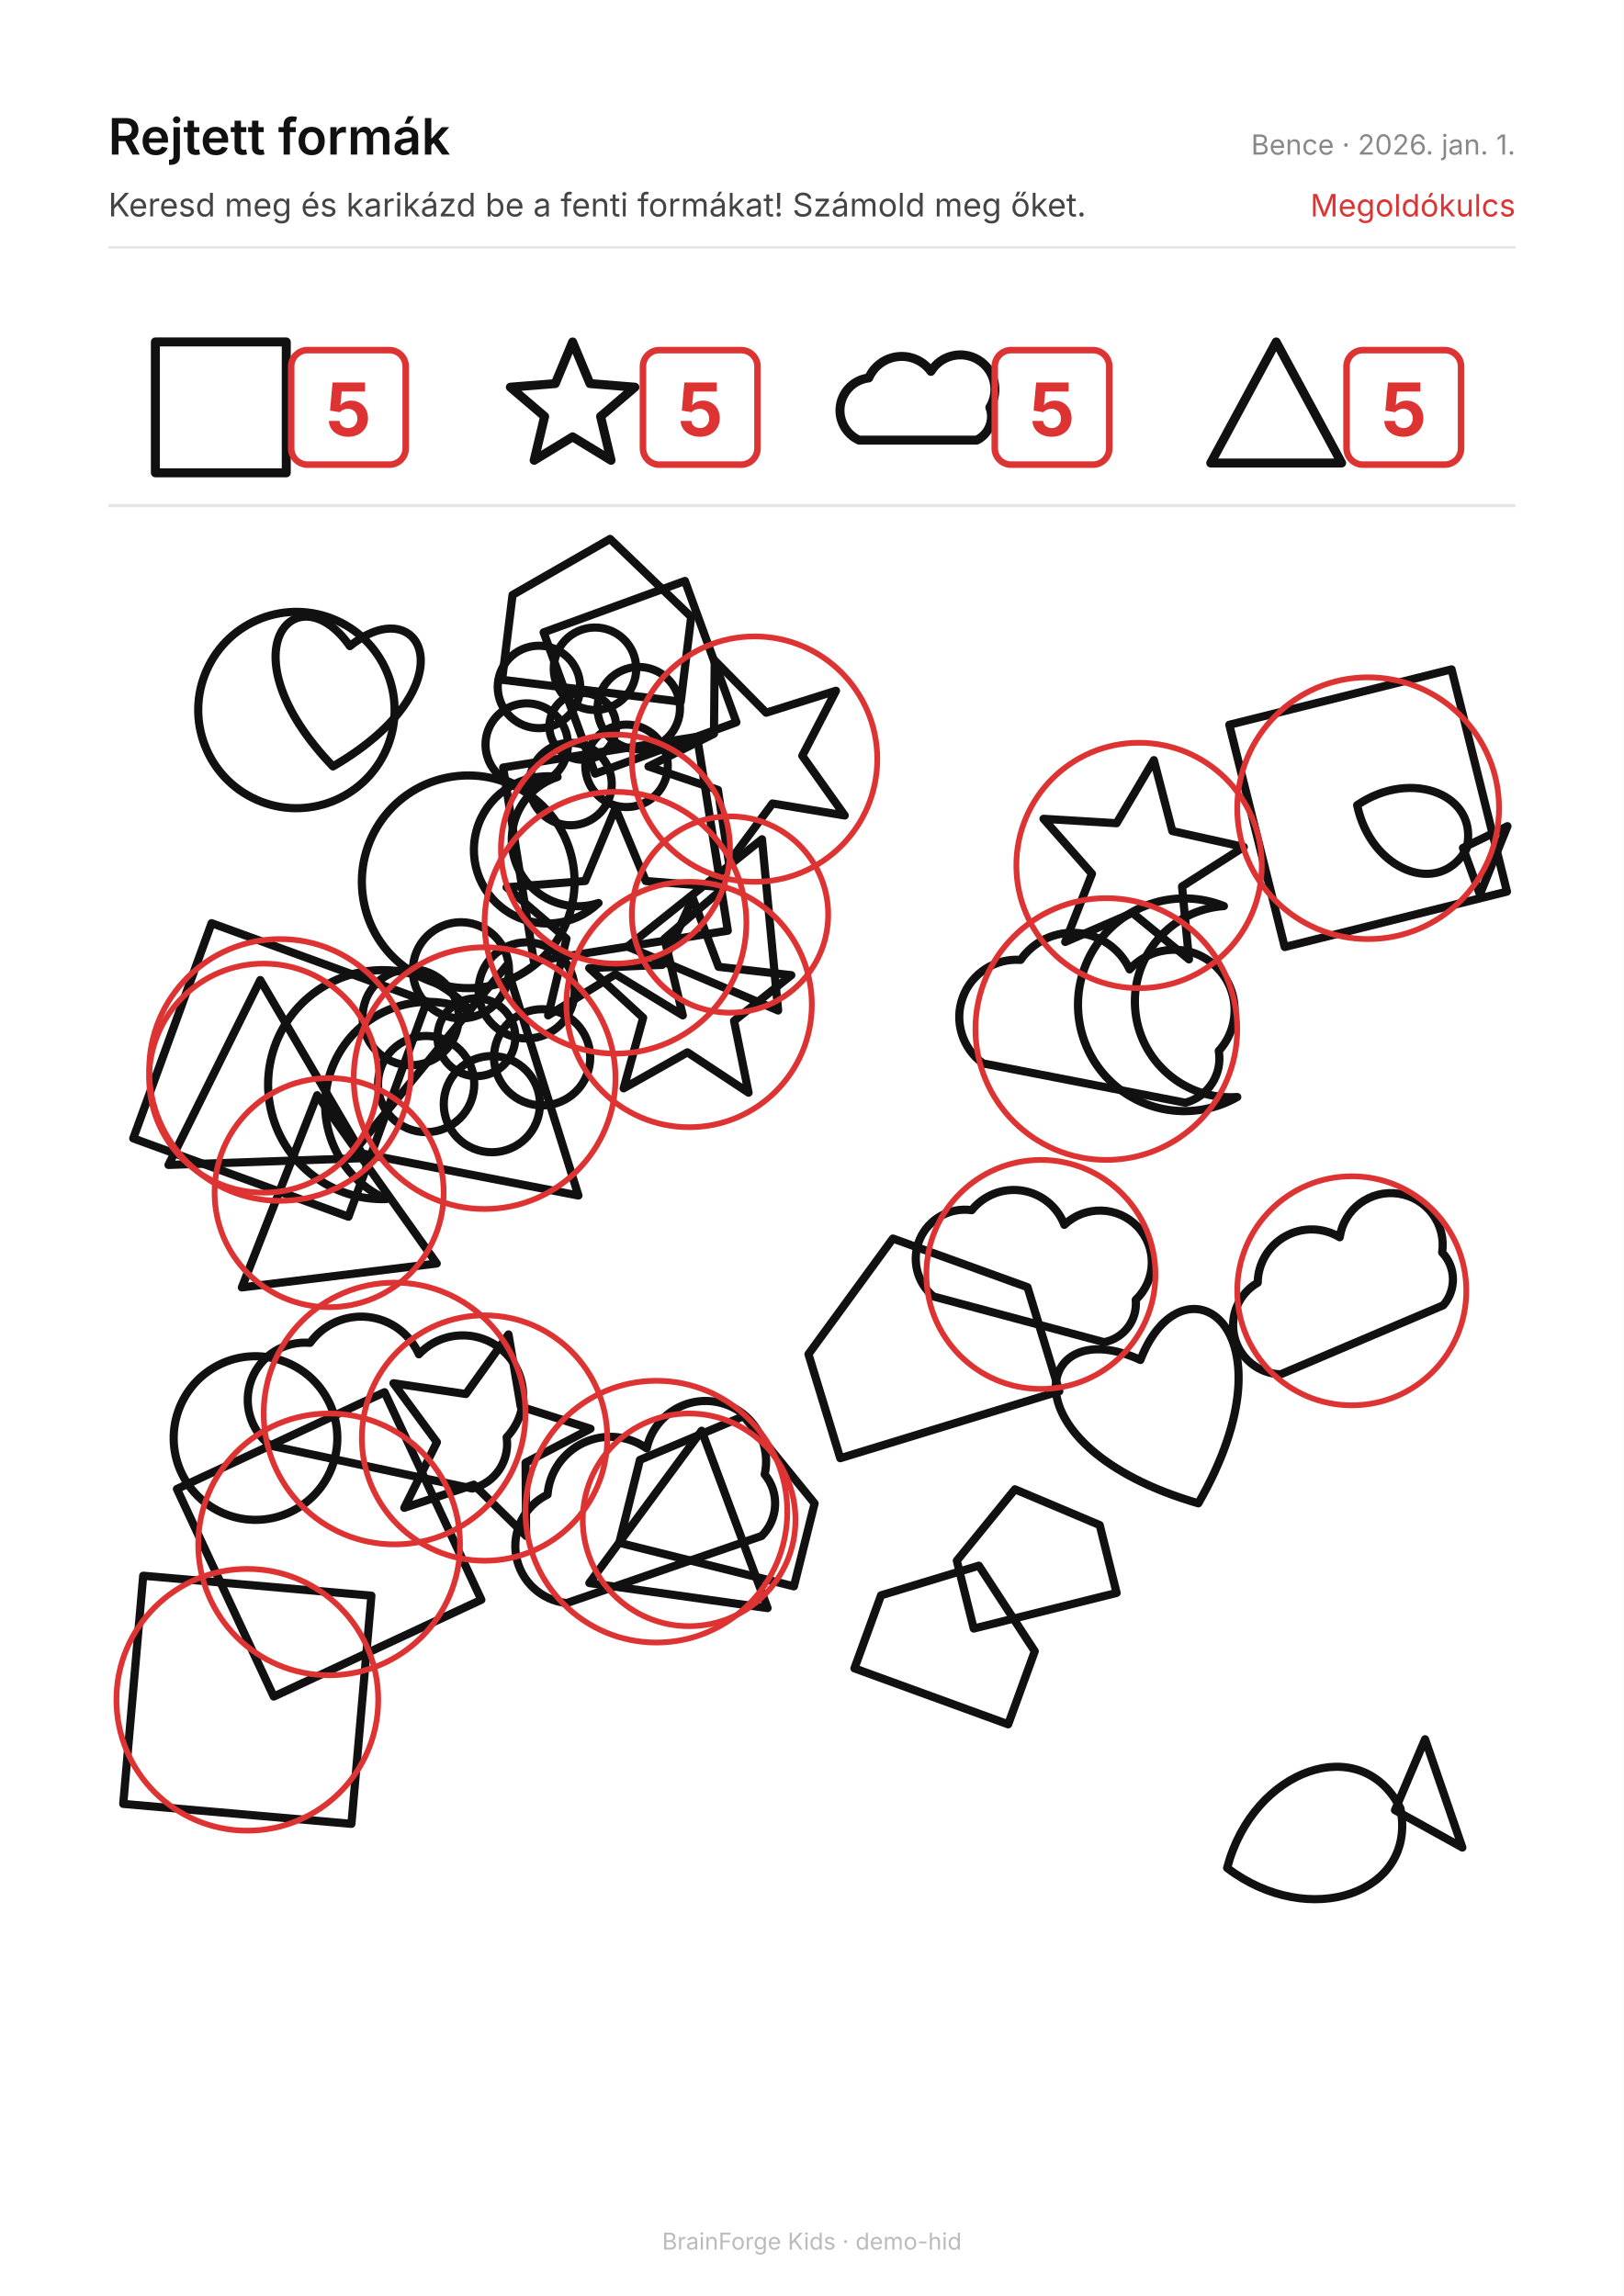
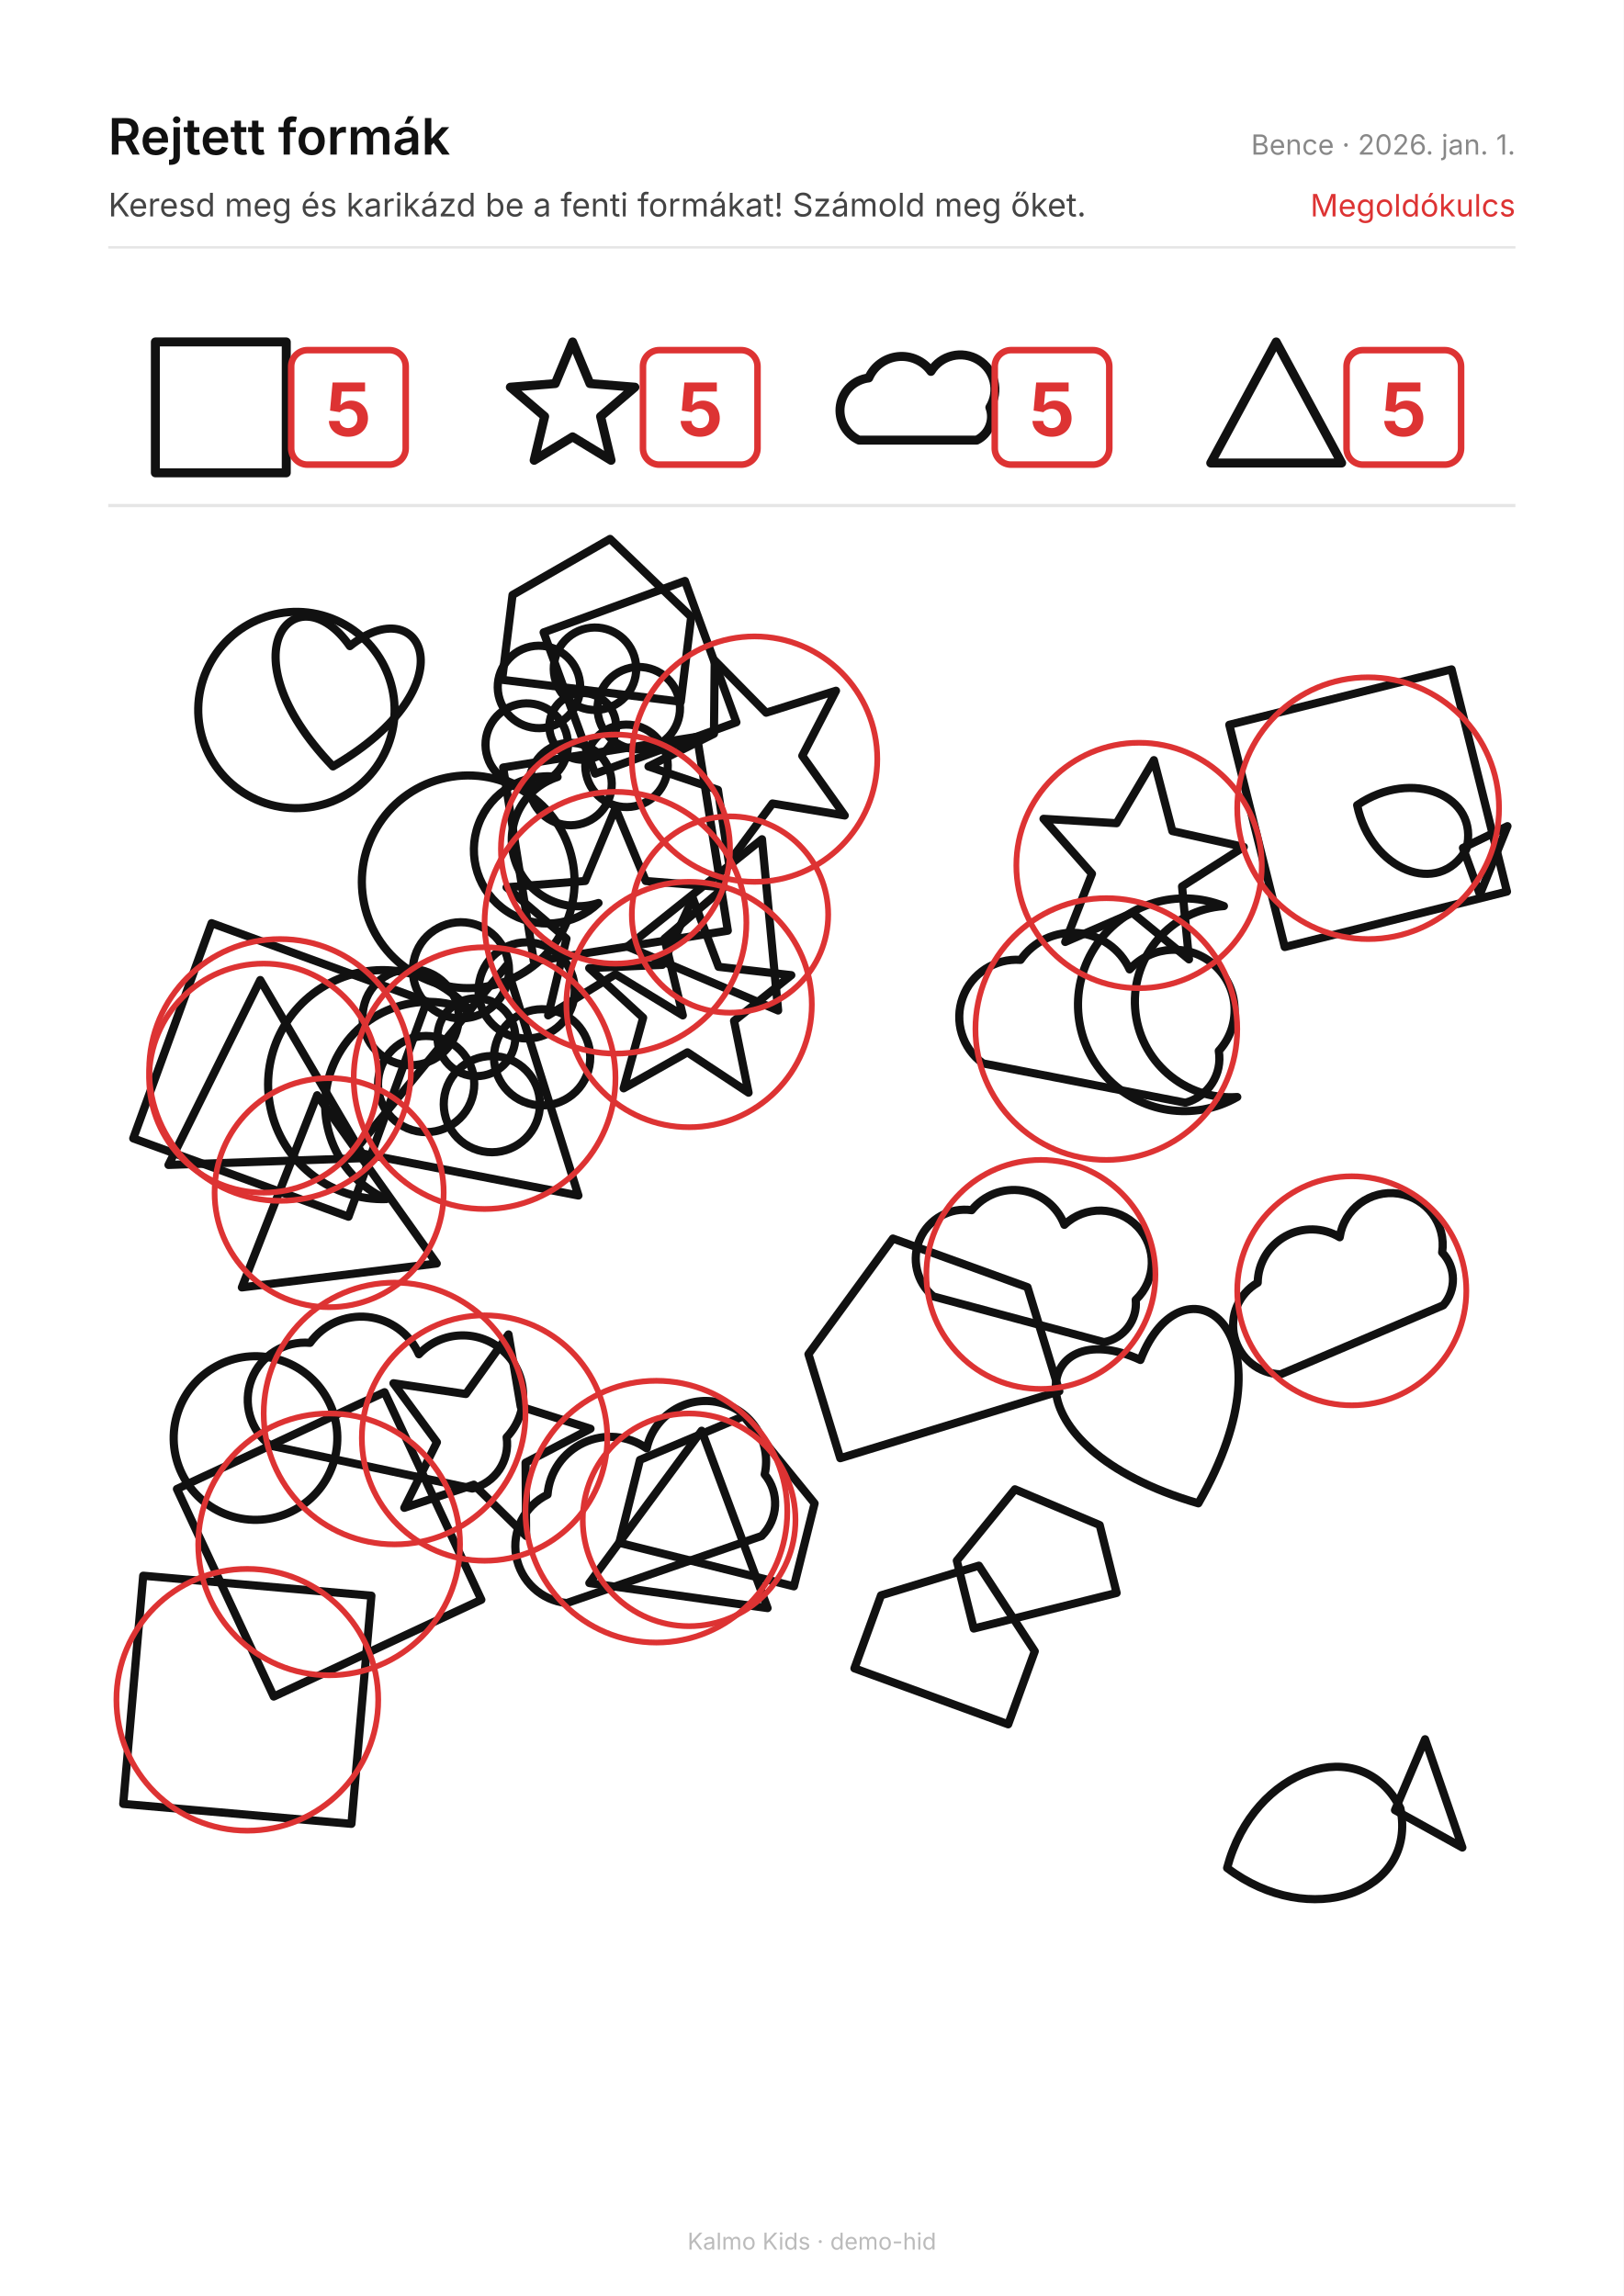
<svg xmlns="http://www.w3.org/2000/svg" width="210mm" height="297mm" viewBox="0 0 210 297" font-family="system-ui, -apple-system, sans-serif">
  <rect width="210" height="297" fill="#fff" />
  <text x="14" y="20" font-size="6.5" font-weight="600" fill="#111">Rejtett formák</text>
  <text x="196" y="20" font-size="3.6" fill="#888" text-anchor="end">Bence  ·  2026. jan. 1.</text>
  <text x="14" y="28" font-size="4.2" fill="#444">Keresd meg és karikázd be a fenti formákat! Számold meg őket.</text>
  <line x1="14" y1="32" x2="196" y2="32" stroke="#e5e5e5" stroke-width="0.3" />
  <text x="196" y="28" font-size="4" fill="#d33" text-anchor="end">Megoldókulcs</text>
  <g transform="translate(14.00 40.00) scale(1.0581)">
    <g>
      <path d="M 5.76 4 h 16 v 16 h -16 Z" fill="none" stroke="#111" stroke-width="1.10" stroke-linejoin="round" stroke-linecap="round" rx="1.28" />
      <rect x="22.36" y="5" width="14" height="14" fill="none" stroke="#d33" stroke-width="0.80" rx="2" />
      <text x="29.36" y="15.5" font-size="9" font-weight="700" text-anchor="middle" fill="#d33">5</text>
      <path d="M 56.76,4.00 L 58.88,9.09 L 64.37,9.53 L 60.18,13.11 L 61.46,18.47 L 56.76,15.60 L 52.06,18.47 L 53.34,13.11 L 49.15,9.53 L 54.64,9.09 Z" fill="none" stroke="#111" stroke-width="1.10" stroke-linejoin="round" stroke-linecap="round" />
      <rect x="65.36" y="5" width="14" height="14" fill="none" stroke="#d33" stroke-width="0.80" rx="2" />
      <text x="72.36" y="15.5" font-size="9" font-weight="700" text-anchor="middle" fill="#d33">5</text>
      <path d="M 91.76 16 a 4 4 0 0 1 1.2 -7.6 a 4.4 4.4 0 0 1 7.6 -0.8 a 4 4 0 0 1 7.2 4.4 a 3.2 3.2 0 0 1 -1.6 4 Z" fill="none" stroke="#111" stroke-width="1.10" stroke-linejoin="round" stroke-linecap="round" />
      <rect x="108.36" y="5" width="14" height="14" fill="none" stroke="#d33" stroke-width="0.80" rx="2" />
      <text x="115.36" y="15.5" font-size="9" font-weight="700" text-anchor="middle" fill="#d33">5</text>
      <path d="M 142.76 4 L 150.76 18.8 L 134.76 18.8 Z" fill="none" stroke="#111" stroke-width="1.10" stroke-linejoin="round" stroke-linecap="round" />
      <rect x="151.36" y="5" width="14" height="14" fill="none" stroke="#d33" stroke-width="0.80" rx="2" />
      <text x="158.36" y="15.5" font-size="9" font-weight="700" text-anchor="middle" fill="#d33">5</text>
      <line x1="0" y1="24" x2="172" y2="24" stroke="#e5e5e5" stroke-width="0.4" />
      <g transform="rotate(-22 128 133)">
        <path d="M 128 147 C 108.4 131.6, 118.2 117.6, 128 128.1 C 137.8 117.6, 147.6 131.6, 128 147 Z" fill="none" stroke="#111" stroke-width="1" stroke-linejoin="round" stroke-linecap="round" />
      </g>
      <g transform="rotate(0 62 75)">
        <path d="M 62.00,61.00 L 65.70,69.90 L 75.31,70.67 L 67.99,76.95 L 70.23,86.33 L 62.00,81.30 L 53.77,86.33 L 56.01,76.95 L 48.69,70.67 L 58.30,69.90 Z" fill="none" stroke="#111" stroke-width="1" stroke-linejoin="round" stroke-linecap="round" />
      </g>
      <g transform="rotate(24 34 95)">
        <path d="M 39.6 82.4 A 14 14 0 1 0 39.6 107.6 A 10.08 10.08 0 1 1 39.6 82.4 Z" fill="none" stroke="#111" stroke-width="1" stroke-linejoin="round" stroke-linecap="round" />
      </g>
      <g transform="rotate(-19 150 186)">
        <path d="M 136 186 C 143 175.5, 157 175.5, 158.4 186 C 157 196.5, 143 196.5, 136 186 Z" fill="none" stroke="#111" stroke-width="1" stroke-linejoin="round" stroke-linecap="round" />
        <path d="M 157.7 186 L 164 179 L 164 193 Z" fill="none" stroke="#111" stroke-width="1" stroke-linejoin="round" stroke-linecap="round" />
      </g>
      <g transform="rotate(5 17 170)">
        <path d="M 3 156 h 28 v 28 h -28 Z" fill="none" stroke="#111" stroke-width="1" stroke-linejoin="round" stroke-linecap="round" rx="2.24" />
      </g>
      <g transform="rotate(-9 44 70)">
        <circle cx="44" cy="70" r="13" fill="none" stroke="#111" stroke-width="1" stroke-linejoin="round" stroke-linecap="round" />
      </g>
      <g transform="rotate(-23 152 120)">
        <path d="M 140 126 a 6 6 0 0 1 1.8 -11.4 a 6.6 6.6 0 0 1 11.4 -1.2 a 6 6 0 0 1 10.8 6.6 a 4.8 4.8 0 0 1 -2.4 6 Z" fill="none" stroke="#111" stroke-width="1" stroke-linejoin="round" stroke-linecap="round" />
      </g>
      <g transform="rotate(11 46 94)">
        <path d="M 46 80 L 60 105.9 L 32 105.9 Z" fill="none" stroke="#111" stroke-width="1" stroke-linejoin="round" stroke-linecap="round" />
      </g>
      <g transform="rotate(8 71 148)">
        <path d="M 71 137 L 82 157.35 L 60 157.35 Z" fill="none" stroke="#111" stroke-width="1" stroke-linejoin="round" stroke-linecap="round" />
      </g>
      <g transform="rotate(-9 62 66)">
        <path d="M 50 54 h 24 v 24 h -24 Z" fill="none" stroke="#111" stroke-width="1" stroke-linejoin="round" stroke-linecap="round" rx="1.92" />
      </g>
      <g transform="rotate(8 126 68)">
        <path d="M 126.00,55.00 L 129.44,63.27 L 138.36,63.98 L 131.56,69.81 L 133.64,78.52 L 126.00,73.85 L 118.36,78.52 L 120.44,69.81 L 113.64,63.98 L 122.56,63.27 Z" fill="none" stroke="#111" stroke-width="1" stroke-linejoin="round" stroke-linecap="round" />
      </g>
      <g transform="rotate(23 76 74)">
        <path d="M 76 64 L 86 82.5 L 66 82.5 Z" fill="none" stroke="#111" stroke-width="1" stroke-linejoin="round" stroke-linecap="round" />
      </g>
      <g transform="rotate(22 161 64)">
        <path d="M 152 64 C 156.5 57.25, 165.5 57.25, 166.4 64 C 165.5 70.75, 156.5 70.75, 152 64 Z" fill="none" stroke="#111" stroke-width="1" stroke-linejoin="round" stroke-linecap="round" />
        <path d="M 165.95 64 L 170 59.5 L 170 68.5 Z" fill="none" stroke="#111" stroke-width="1" stroke-linejoin="round" stroke-linecap="round" />
      </g>
      <g transform="rotate(15 114 118)">
        <path d="M 102 124 a 6 6 0 0 1 1.8 -11.4 a 6.6 6.6 0 0 1 11.4 -1.2 a 6 6 0 0 1 10.8 6.6 a 4.8 4.8 0 0 1 -2.4 6 Z" fill="none" stroke="#111" stroke-width="1" stroke-linejoin="round" stroke-linecap="round" />
      </g>
      <g transform="rotate(24 23 49)">
        <circle cx="23" cy="49" r="12" fill="none" stroke="#111" stroke-width="1" stroke-linejoin="round" stroke-linecap="round" />
      </g>
      <g transform="rotate(17 45 89)">
        <circle cx="53.40" cy="89" r="5.88" fill="none" stroke="#111" stroke-width="1" stroke-linejoin="round" stroke-linecap="round" />
        <circle cx="49.20" cy="96.27" r="5.88" fill="none" stroke="#111" stroke-width="1" stroke-linejoin="round" stroke-linecap="round" />
        <circle cx="40.80" cy="96.27" r="5.88" fill="none" stroke="#111" stroke-width="1" stroke-linejoin="round" stroke-linecap="round" />
        <circle cx="36.60" cy="89" r="5.88" fill="none" stroke="#111" stroke-width="1" stroke-linejoin="round" stroke-linecap="round" />
        <circle cx="40.80" cy="81.73" r="5.88" fill="none" stroke="#111" stroke-width="1" stroke-linejoin="round" stroke-linecap="round" />
        <circle cx="49.20" cy="81.73" r="5.88" fill="none" stroke="#111" stroke-width="1" stroke-linejoin="round" stroke-linecap="round" />
        <circle cx="45" cy="89" r="4.76" fill="none" stroke="#111" stroke-width="1" stroke-linejoin="round" stroke-linecap="round" />
      </g>
      <g transform="rotate(7 60 39)">
        <path d="M 49 46.7 L 49 36.25 L 60 28 L 71 36.25 L 71 46.7 Z" fill="none" stroke="#111" stroke-width="1" stroke-linejoin="round" stroke-linecap="round" />
      </g>
      <g transform="rotate(19 18 138)">
        <circle cx="18" cy="138" r="10" fill="none" stroke="#111" stroke-width="1" stroke-linejoin="round" stroke-linecap="round" />
      </g>
      <g transform="rotate(25 65 45)">
        <path d="M 65 32 L 78 45 L 65 58 L 52 45 Z" fill="none" stroke="#111" stroke-width="1" stroke-linejoin="round" stroke-linecap="round" />
      </g>
      <g transform="rotate(-19 67 147)">
        <path d="M 53 154 a 7 7 0 0 1 2.1 -13.3 a 7.7 7.7 0 0 1 13.3 -1.4 a 7 7 0 0 1 12.6 7.7 a 5.6 5.6 0 0 1 -2.8 7 Z" fill="none" stroke="#111" stroke-width="1" stroke-linejoin="round" stroke-linecap="round" />
      </g>
      <g transform="rotate(13 46 138)">
        <path d="M 46.00,125.00 L 49.44,133.27 L 58.36,133.98 L 51.56,139.81 L 53.64,148.52 L 46.00,143.85 L 38.36,148.52 L 40.44,139.81 L 33.64,133.98 L 42.56,133.27 Z" fill="none" stroke="#111" stroke-width="1" stroke-linejoin="round" stroke-linecap="round" />
      </g>
      <g transform="rotate(-2 19 94)">
        <path d="M 19 82 L 31 104.2 L 7 104.2 Z" fill="none" stroke="#111" stroke-width="1" stroke-linejoin="round" stroke-linecap="round" />
      </g>
      <g transform="rotate(12 35 135)">
        <path d="M 21 142 a 7 7 0 0 1 2.1 -13.3 a 7.7 7.7 0 0 1 13.3 -1.4 a 7 7 0 0 1 12.6 7.7 a 5.6 5.6 0 0 1 -2.8 7 Z" fill="none" stroke="#111" stroke-width="1" stroke-linejoin="round" stroke-linecap="round" />
      </g>
      <g transform="rotate(-17 100 127)">
        <path d="M 86 136.8 L 86 123.5 L 100 113 L 114 123.5 L 114 136.8 Z" fill="none" stroke="#111" stroke-width="1" stroke-linejoin="round" stroke-linecap="round" />
      </g>
      <g transform="rotate(2 71 85)">
        <path d="M 71.00,72.00 L 74.44,80.27 L 83.36,80.98 L 76.56,86.81 L 78.64,95.52 L 71.00,90.85 L 63.36,95.52 L 65.44,86.81 L 58.64,80.98 L 67.56,80.27 Z" fill="none" stroke="#111" stroke-width="1" stroke-linejoin="round" stroke-linecap="round" />
      </g>
      <g transform="rotate(20 103 163)">
        <path d="M 93 170 L 93 160.5 L 103 153 L 113 160.5 L 113 170 Z" fill="none" stroke="#111" stroke-width="1" stroke-linejoin="round" stroke-linecap="round" />
      </g>
      <g transform="rotate(-25 27 151)">
        <path d="M 13 137 h 28 v 28 h -28 Z" fill="none" stroke="#111" stroke-width="1" stroke-linejoin="round" stroke-linecap="round" rx="2.24" />
      </g>
      <g transform="rotate(11 122 88)">
        <path d="M 108 95 a 7 7 0 0 1 2.1 -13.3 a 7.7 7.7 0 0 1 13.3 -1.4 a 7 7 0 0 1 12.6 7.7 a 5.6 5.6 0 0 1 -2.8 7 Z" fill="none" stroke="#111" stroke-width="1" stroke-linejoin="round" stroke-linecap="round" />
      </g>
      <g transform="rotate(20 21 93)">
        <path d="M 7 79 h 28 v 28 h -28 Z" fill="none" stroke="#111" stroke-width="1" stroke-linejoin="round" stroke-linecap="round" rx="2.24" />
      </g>
      <g transform="rotate(-22 79 55)">
        <path d="M 79.00,42.00 L 82.44,50.27 L 91.36,50.98 L 84.56,56.81 L 86.64,65.52 L 79.00,60.85 L 71.36,65.52 L 73.44,56.81 L 66.64,50.98 L 75.56,50.27 Z" fill="none" stroke="#111" stroke-width="1" stroke-linejoin="round" stroke-linecap="round" />
      </g>
      <g transform="rotate(8 29 45)">
        <path d="M 29 56 C 13.6 43.9, 21.3 32.9, 29 41.15 C 36.7 32.9, 44.4 43.9, 29 56 Z" fill="none" stroke="#111" stroke-width="1" stroke-linejoin="round" stroke-linecap="round" />
      </g>
      <g transform="rotate(-14 154 61)">
        <path d="M 140 47 h 28 v 28 h -28 Z" fill="none" stroke="#111" stroke-width="1" stroke-linejoin="round" stroke-linecap="round" rx="2.24" />
      </g>
      <g transform="rotate(14 75 146)">
        <path d="M 64 153.7 L 64 143.25 L 75 135 L 86 143.25 L 86 153.7 Z" fill="none" stroke="#111" stroke-width="1" stroke-linejoin="round" stroke-linecap="round" />
      </g>
      <g transform="rotate(-14 113 153)">
        <path d="M 104 159.3 L 104 150.75 L 113 144 L 122 150.75 L 122 159.3 Z" fill="none" stroke="#111" stroke-width="1" stroke-linejoin="round" stroke-linecap="round" />
      </g>
      <g transform="rotate(-4 132 85)">
        <path d="M 137.2 73.3 A 13 13 0 1 0 137.2 96.7 A 9.36 9.36 0 1 1 137.2 73.3 Z" fill="none" stroke="#111" stroke-width="1" stroke-linejoin="round" stroke-linecap="round" />
      </g>
      <g transform="rotate(-7 27 108)">
        <path d="M 27 96 L 39 118.2 L 15 118.2 Z" fill="none" stroke="#111" stroke-width="1" stroke-linejoin="round" stroke-linecap="round" />
      </g>
      <g transform="rotate(-18 54 66)">
        <path d="M 57.6 57.9 A 9 9 0 1 0 57.6 74.1 A 6.48 6.48 0 1 1 57.6 57.9 Z" fill="none" stroke="#111" stroke-width="1" stroke-linejoin="round" stroke-linecap="round" />
      </g>
      <g transform="rotate(-18 58 51)">
        <circle cx="65.20" cy="51" r="5.04" fill="none" stroke="#111" stroke-width="1" stroke-linejoin="round" stroke-linecap="round" />
        <circle cx="61.60" cy="57.24" r="5.04" fill="none" stroke="#111" stroke-width="1" stroke-linejoin="round" stroke-linecap="round" />
        <circle cx="54.40" cy="57.24" r="5.04" fill="none" stroke="#111" stroke-width="1" stroke-linejoin="round" stroke-linecap="round" />
        <circle cx="50.80" cy="51" r="5.04" fill="none" stroke="#111" stroke-width="1" stroke-linejoin="round" stroke-linecap="round" />
        <circle cx="54.40" cy="44.76" r="5.04" fill="none" stroke="#111" stroke-width="1" stroke-linejoin="round" stroke-linecap="round" />
        <circle cx="61.60" cy="44.76" r="5.04" fill="none" stroke="#111" stroke-width="1" stroke-linejoin="round" stroke-linecap="round" />
        <circle cx="58" cy="51" r="4.08" fill="none" stroke="#111" stroke-width="1" stroke-linejoin="round" stroke-linecap="round" />
      </g>
      <circle cx="21" cy="93" r="16" fill="none" stroke="#d33" stroke-width="0.70" />
      <circle cx="17" cy="170" r="16" fill="none" stroke="#d33" stroke-width="0.70" />
      <circle cx="27" cy="151" r="16" fill="none" stroke="#d33" stroke-width="0.70" />
      <circle cx="154" cy="61" r="16" fill="none" stroke="#d33" stroke-width="0.70" />
      <circle cx="62" cy="66" r="14" fill="none" stroke="#d33" stroke-width="0.70" />
      <circle cx="126" cy="68" r="15" fill="none" stroke="#d33" stroke-width="0.70" />
      <circle cx="79" cy="55" r="15" fill="none" stroke="#d33" stroke-width="0.70" />
      <circle cx="71" cy="85" r="15" fill="none" stroke="#d33" stroke-width="0.70" />
      <circle cx="46" cy="138" r="15" fill="none" stroke="#d33" stroke-width="0.70" />
      <circle cx="62" cy="75" r="16" fill="none" stroke="#d33" stroke-width="0.70" />
      <circle cx="35" cy="135" r="16" fill="none" stroke="#d33" stroke-width="0.70" />
      <circle cx="67" cy="147" r="16" fill="none" stroke="#d33" stroke-width="0.70" />
      <circle cx="152" cy="120" r="14" fill="none" stroke="#d33" stroke-width="0.70" />
      <circle cx="114" cy="118" r="14" fill="none" stroke="#d33" stroke-width="0.70" />
      <circle cx="122" cy="88" r="16" fill="none" stroke="#d33" stroke-width="0.70" />
      <circle cx="46" cy="94" r="16" fill="none" stroke="#d33" stroke-width="0.70" />
      <circle cx="76" cy="74" r="12" fill="none" stroke="#d33" stroke-width="0.70" />
      <circle cx="27" cy="108" r="14" fill="none" stroke="#d33" stroke-width="0.70" />
      <circle cx="19" cy="94" r="14" fill="none" stroke="#d33" stroke-width="0.70" />
      <circle cx="71" cy="148" r="13" fill="none" stroke="#d33" stroke-width="0.70" />
    </g>
  </g>
-   <text x="105" y="291" font-size="3" fill="#bbb" text-anchor="middle">BrainForge Kids · demo-hid</text>
+   <text x="105" y="291" font-size="3" fill="#bbb" text-anchor="middle">Kalmo Kids · demo-hid</text>
</svg>
